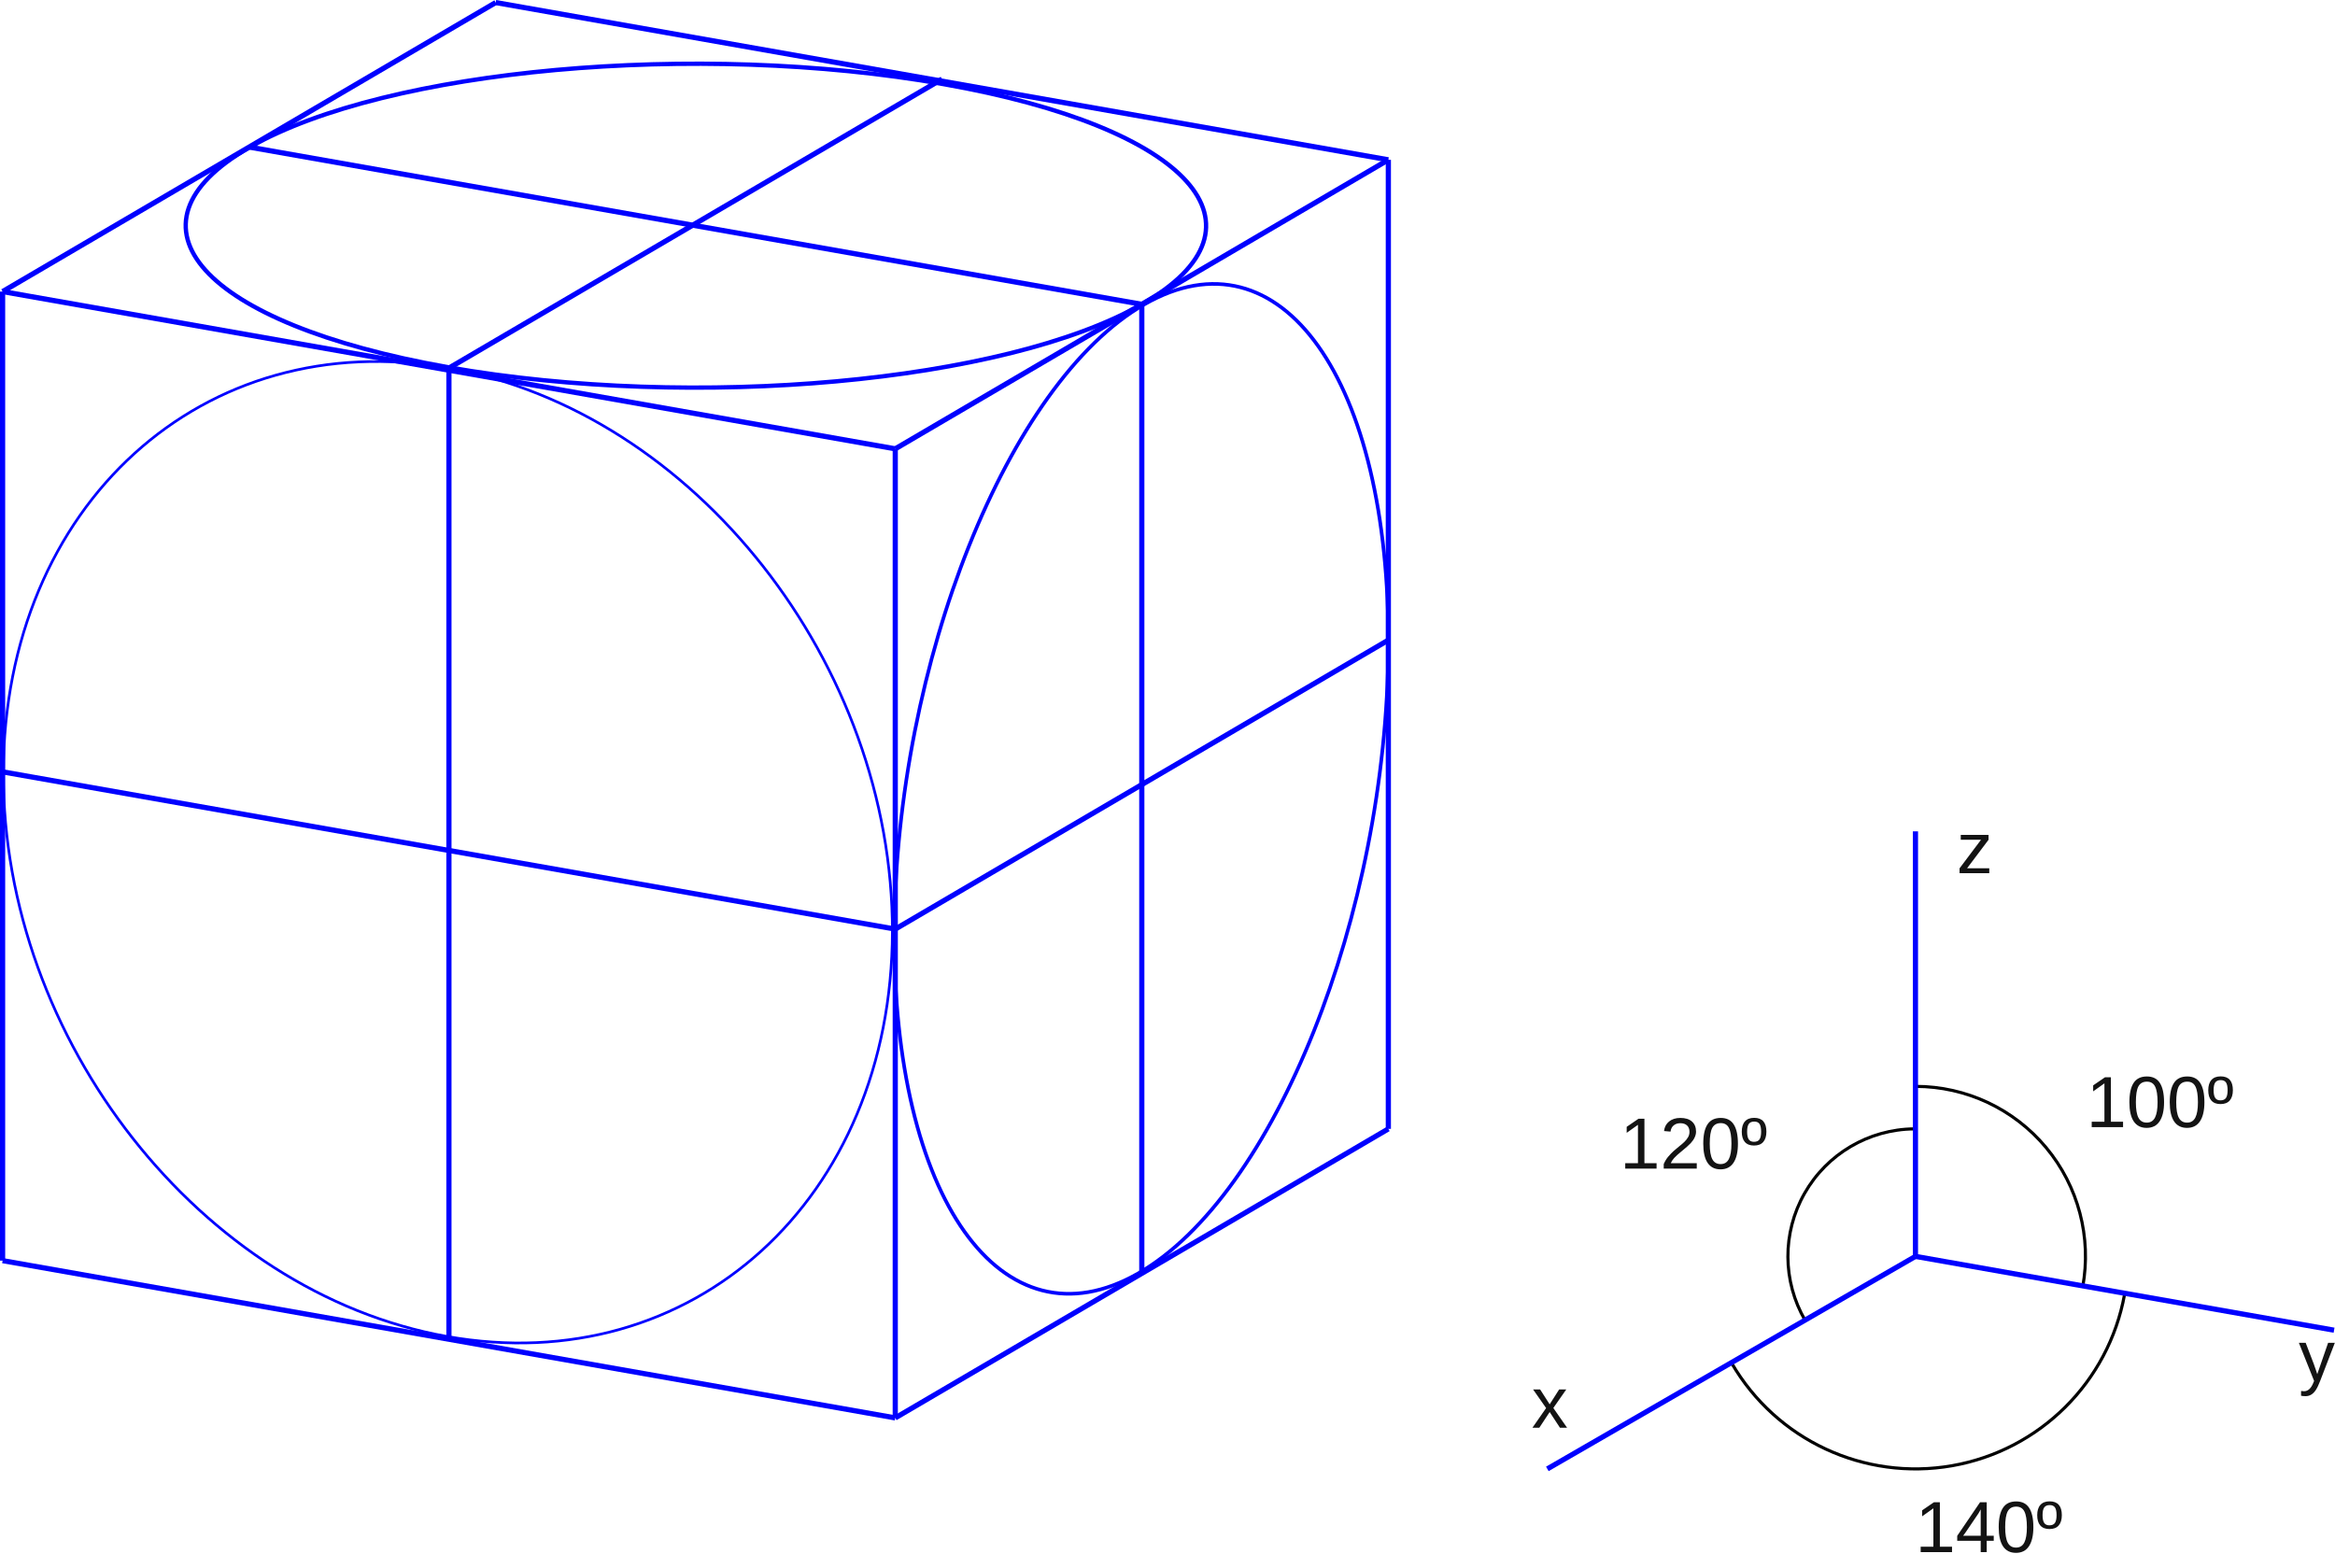
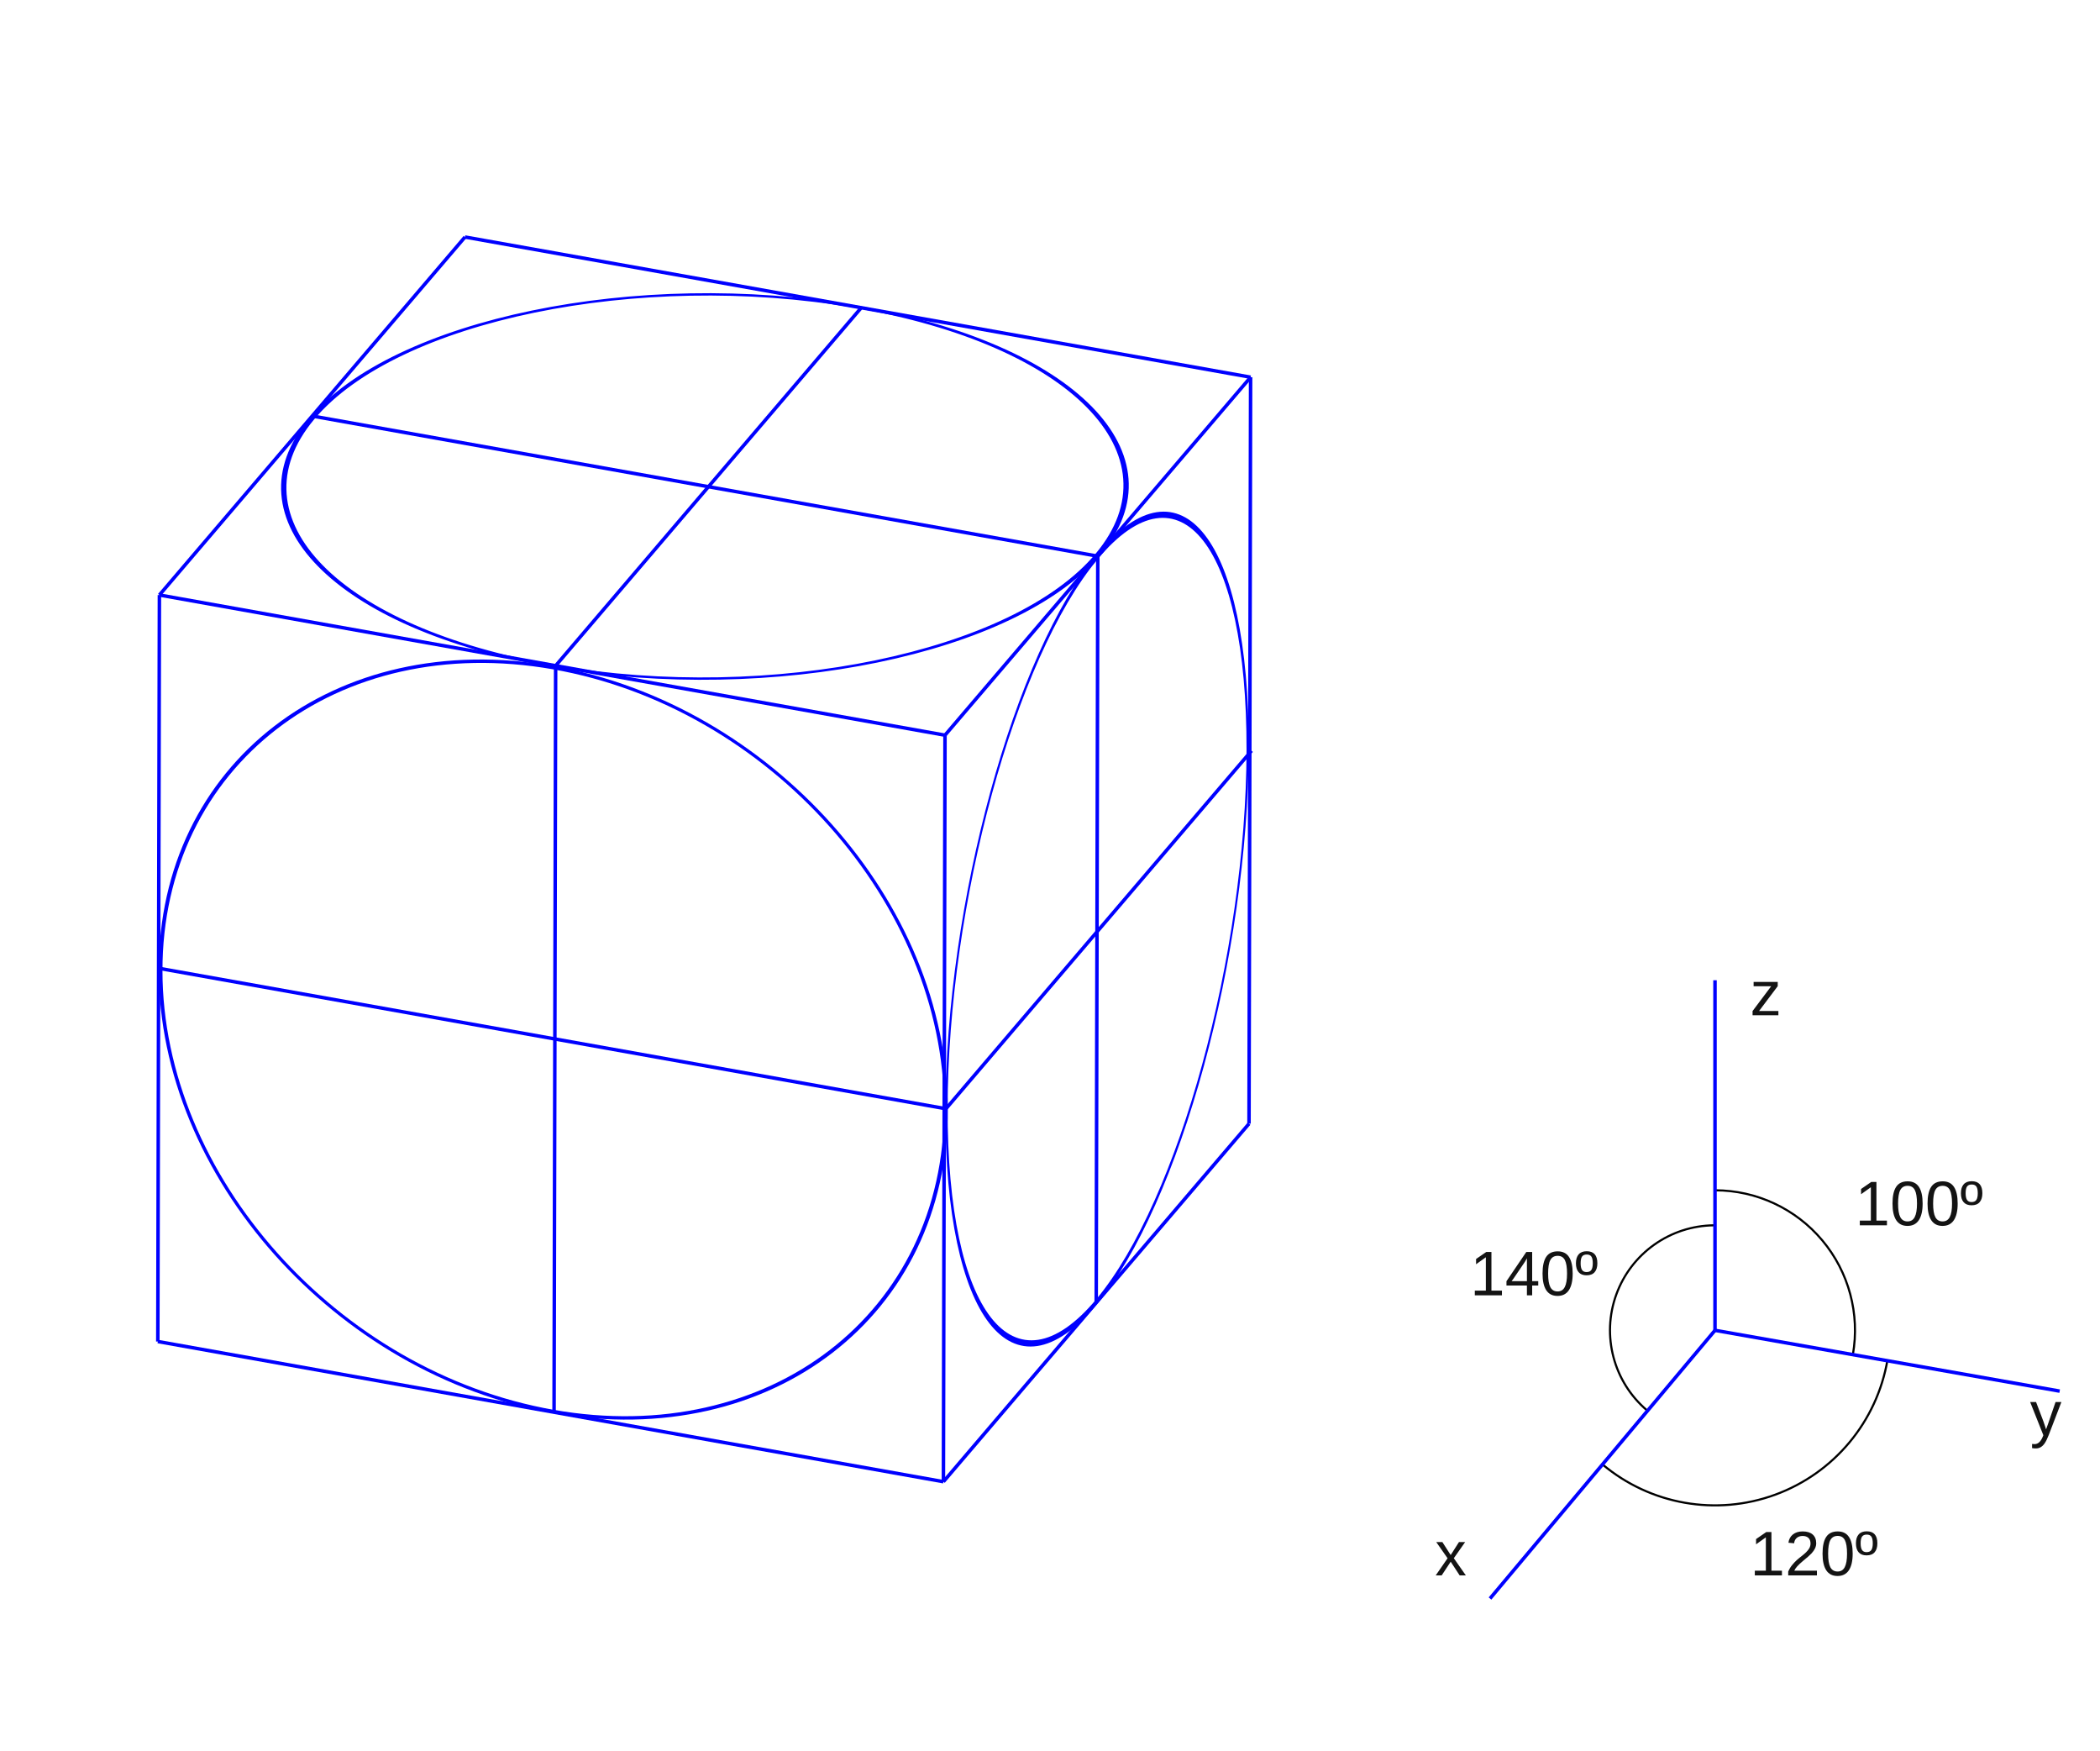
- <svg xmlns="http://www.w3.org/2000/svg" width="450.5" height="302.492" viewBox="0 0 450.5 302.492">
-   <g id="layer_17" data-name="layer 17" transform="translate(-39.5 -84.508)">
-     <path id="path5154-1-5-9-3-8-91" d="M512.566,388.957a41.006,41.006,0,0,1-75.8,13.252" transform="translate(-63.169 -54.676)" fill="none" stroke="#000" stroke-width="0.6" />
-     <path id="path5154-8-79-9-2" d="M453.327,386.96A24.6,24.6,0,0,1,474.336,350" transform="translate(-65.549 -47.668)" fill="none" stroke="#000" stroke-width="0.6" />
-     <path id="path5154-1-4-7-8-5" d="M480.055,340a32.8,32.8,0,0,1,32.229,38.683" transform="translate(-70.956 -45.869)" fill="none" stroke="#000" stroke-width="0.6" />
-     <path id="path8056-1-2-7-1-1-9-1" d="M490,362.012V280" transform="translate(-80.946 -35.077)" fill="none" stroke="blue" stroke-width="1" />
-     <path id="path8056-1-3-3-3-0-5" d="M345.134,122,250,177.768" transform="translate(-37.775 -6.656)" fill="none" stroke="blue" stroke-width="1" />
-     <path id="path2898-4-7-0-6-1-3-0" d="M95.481,115.472c26.4-15.084,86.311-20.518,133.824-12.139s64.632,27.4,38.237,42.484-86.311,20.518-133.824,12.139-64.632-27.4-38.237-42.484Z" transform="translate(-7.749 -2.59)" fill="none" stroke="blue" stroke-linecap="round" stroke-linejoin="round" stroke-width="0.834" />
-     <path id="path8056-1-6-20-2-9-3" d="M40,153l172.225,30.344" transform="translate(0 -12.232)" fill="none" stroke="blue" stroke-width="1" />
-     <path id="path8056-1-6-20-7-9-7-6" d="M156,85l172.225,30.344" transform="translate(-20.866)" fill="none" stroke="blue" stroke-width="1" />
-     <path id="path8056-1-3-3-7-4-9-4" d="M135.134,85,40,140.768" fill="none" stroke="blue" stroke-width="1" />
-     <path id="path8056-1-6-20-7-8-1-3-9" d="M98,119l172.225,30.344" transform="translate(-10.433 -6.116)" fill="none" stroke="blue" stroke-width="1" />
-     <path id="path8056-1-3-3-1-2-5-2" d="M240.134,103,145,158.768" transform="translate(-18.887 -3.238)" fill="none" stroke="blue" stroke-width="1" />
-     <path id="path8056-1-6-9-80-8-9" d="M250,190V376.987" transform="translate(-37.775 -18.887)" fill="none" stroke="blue" stroke-width="1" />
-     <path id="path2898-4-7-0-0-5-3-4" d="M126.146,170.724C78.782,162.248,40.295,197.2,40.183,248.8S78.377,349.094,125.741,357.57s85.852-26.481,85.964-78.077S173.511,179.2,126.146,170.724Z" transform="translate(-0.033 -15.192)" fill="none" stroke="blue" stroke-linecap="round" stroke-linejoin="round" stroke-width="0.516" />
-     <path id="path8056-1-6-9-3-7-9-0" d="M40,153V339.987" transform="translate(0 -12.232)" fill="none" stroke="blue" stroke-width="1" />
-     <path id="path8056-1-6-20-9-3-6-5" d="M40,381l172.225,30.344" transform="translate(0 -53.244)" fill="none" stroke="blue" stroke-width="1" />
-     <path id="path8056-1-6-9-8-0-7-9" d="M145,171V357.987" transform="translate(-18.887 -15.47)" fill="none" stroke="blue" stroke-width="1" />
-     <path id="path8056-1-6-20-0-4-5-6" d="M40,266l172.225,30.344" transform="translate(0 -32.558)" fill="none" stroke="blue" stroke-width="1" />
-     <path id="path2898-4-7-0-1-0-96-2" d="M298.033,155.136c26.322-15.092,47.39,14.531,47.058,66.167s-21.939,105.729-48.26,120.821-47.39-14.531-47.058-66.167,21.939-105.729,48.261-120.821Z" transform="translate(-37.733 -11.908)" fill="none" stroke="blue" stroke-linecap="round" stroke-linejoin="round" stroke-width="0.698" />
-     <path id="path8056-1-6-9-5-8-7-8" d="M366,122V308.987" transform="translate(-58.641 -6.656)" fill="none" stroke="blue" stroke-width="1" />
-     <path id="path8056-1-3-3-9-5-9-8" d="M345.134,350,250,405.768" transform="translate(-37.775 -47.668)" fill="none" stroke="blue" stroke-width="1" />
-     <path id="path8056-1-6-9-6-1-6-7" d="M308,156V342.987" transform="translate(-48.208 -12.771)" fill="none" stroke="blue" stroke-width="1" />
-     <path id="path8056-1-3-3-6-6-6-5" d="M345.134,235,250,290.768" transform="translate(-37.775 -26.982)" fill="none" stroke="blue" stroke-width="1" />
-     <path id="path8056-1-2-7-1-1-9-1-8" d="M474.422,380,403.4,421.006" transform="translate(-65.368 -53.064)" fill="none" stroke="blue" stroke-width="1" />
-     <path id="path8056-1-2-7-1-1-9-1-2" d="M490,380l80.766,14.241" transform="translate(-80.946 -53.064)" fill="none" stroke="blue" stroke-width="1" />
-     <text id="text3764-63-0-7-3-9-0-7-1-14-3-3-8-7-7-1-1-6-88-7-2-6-1-1-2-1-1-1-7-0" transform="translate(352 310)" font-size="14" font-family="ArialMT, Arial" opacity="0.922">
-       <tspan x="0" y="0">120º</tspan>
+ <svg xmlns="http://www.w3.org/2000/svg" width="600" height="500" id="svg2856" version="1.1" style="display:inline">
+   <defs id="defs2858">
+     </defs>
+   <g id="layer 15" style="display:inline">
+     <path transform="translate(10,0)" style="fill:none;stroke:#000000;stroke-width:0.6;stroke-miterlimit:4;stroke-opacity:1;stroke-dasharray:none;display:inline" id="path5154-1-5-9-3-8-9" d="m 529.283,388.434 a 50,50 0 0 1 -81.458,29.838" />
+     <path style="fill:none;stroke:#000000;stroke-width:0.6;stroke-miterlimit:4;stroke-opacity:1;stroke-dasharray:none;display:inline" id="path5154-8-79-9-6" d="m 460.536,402.829 a 30,30 0 0 1 19.139,-52.827" transform="translate(10,0)" />
+     <path transform="translate(10,0)" style="fill:none;stroke:#000000;stroke-width:0.6;stroke-miterlimit:4;stroke-opacity:1;stroke-dasharray:none;display:inline" id="path5154-1-4-7-8-8" d="m 480.055,340 a 40,40 0 0 1 39.34,46.928" />
+     <path style="fill:none;stroke:#0000ff;stroke-width:1;stroke-linecap:butt;stroke-linejoin:miter;stroke-miterlimit:4;stroke-opacity:1;stroke-dasharray:none;display:inline" d="M 357.314,107.744 270,210" id="path8056-1-3-3-3-3" />
+     <path style="fill:none;stroke:#0000ff;stroke-width:1;stroke-linecap:butt;stroke-linejoin:miter;stroke-miterlimit:4;stroke-opacity:1;stroke-dasharray:none;display:inline" d="M 270,210 45.543,169.962" id="path8056-1-6-9-80-4" />
+     <path style="fill:none;stroke:#0000ff;stroke-width:0.834;stroke-linecap:round;stroke-linejoin:round;stroke-miterlimit:4;stroke-opacity:1;stroke-dasharray:none;stroke-dashoffset:0;display:inline" id="path2898-4-7-0-6-1-8" d="m 362.007,343.701 a 55.148,57.6 0 1 1 -110.296,0 55.148,57.6 0 1 1 110.296,0 z" transform="matrix(-0.00377416,1.931498,0.7468319,-0.8944886,57.92008,-19.8718)" />
+     <path style="fill:none;stroke:#0000ff;stroke-width:1;stroke-linecap:butt;stroke-linejoin:miter;stroke-miterlimit:4;stroke-opacity:1;stroke-dasharray:none;display:inline" d="M 269.548,423.234 270,210" id="path8056-1-6-20-2-4" />
+     <path style="fill:none;stroke:#0000ff;stroke-width:0.516;stroke-linecap:round;stroke-linejoin:round;stroke-miterlimit:4;stroke-opacity:1;stroke-dasharray:none;stroke-dashoffset:0;display:inline" id="path2898-4-7-0-0-5-9" d="m 362.007,343.701 a 55.148,57.6 0 1 1 -110.296,0 55.148,57.6 0 1 1 110.296,0 z" transform="matrix(2.034291,0.358325,0.00100323,1.844307,-466.5071,-446.9011)" />
+     <path style="fill:none;stroke:#0000ff;stroke-width:0.698;stroke-linecap:round;stroke-linejoin:round;stroke-miterlimit:4;stroke-opacity:1;stroke-dasharray:none;stroke-dashoffset:0;display:inline" id="path2898-4-7-0-1-0-9" d="m 362.007,343.701 a 55.148,57.6 0 1 1 -110.296,0 55.148,57.6 0 1 1 110.296,0 z" transform="matrix(2.037378,0.3499191,0.746671,-0.8916369,-680.4117,338.0441)" />
+     <path style="fill:none;stroke:#0000ff;stroke-width:1;stroke-linecap:butt;stroke-linejoin:miter;stroke-miterlimit:4;stroke-opacity:1;stroke-dasharray:none;display:inline" d="M 356.861,320.978 357.314,107.744" id="path8056-1-6-20-7-9-2" />
+     <path style="fill:none;stroke:#0000ff;stroke-width:1;stroke-linecap:butt;stroke-linejoin:miter;stroke-miterlimit:4;stroke-opacity:1;stroke-dasharray:none;display:inline" d="m 356.861,320.978 -87.314,102.256" id="path8056-1-3-3-7-4-5" />
+     <path style="fill:none;stroke:#0000ff;stroke-width:1;stroke-linecap:butt;stroke-linejoin:miter;stroke-miterlimit:4;stroke-opacity:1;stroke-dasharray:none;display:inline" d="M 269.548,423.234 45.091,383.196" id="path8056-1-6-9-3-7-5" />
+     <path style="fill:none;stroke:#0000ff;stroke-width:1;stroke-linecap:butt;stroke-linejoin:miter;stroke-miterlimit:4;stroke-opacity:1;stroke-dasharray:none;display:inline" d="M 357.314,107.744 132.857,67.706" id="path8056-1-6-9-5-8-3" />
+     <path style="fill:none;stroke:#0000ff;stroke-width:1;stroke-linecap:butt;stroke-linejoin:miter;stroke-miterlimit:4;stroke-opacity:1;stroke-dasharray:none;display:inline" d="M 45.091,383.196 45.543,169.962" id="path8056-1-6-20-9-3-3" />
+     <path style="fill:none;stroke:#0000ff;stroke-width:1;stroke-linecap:butt;stroke-linejoin:miter;stroke-miterlimit:4;stroke-opacity:1;stroke-dasharray:none;display:inline" d="M 132.857,67.706 45.543,169.962" id="path8056-1-3-3-9-5-3" />
+     <path style="fill:none;stroke:#0000ff;stroke-width:1;stroke-linecap:butt;stroke-linejoin:miter;stroke-miterlimit:4;stroke-opacity:1;stroke-dasharray:none;display:inline" d="M 313.205,372.106 313.657,158.872" id="path8056-1-6-20-7-8-1-7" />
+     <path style="fill:none;stroke:#0000ff;stroke-width:1;stroke-linecap:butt;stroke-linejoin:miter;stroke-miterlimit:4;stroke-opacity:1;stroke-dasharray:none;display:inline" d="m 357.58,214.449 -87.314,102.256" id="path8056-1-3-3-1-2-4" />
+     <path style="fill:none;stroke:#0000ff;stroke-width:1;stroke-linecap:butt;stroke-linejoin:miter;stroke-miterlimit:4;stroke-opacity:1;stroke-dasharray:none;display:inline" d="M 270.266,316.705 45.809,276.667" id="path8056-1-6-9-8-0-3" />
+     <path style="fill:none;stroke:#0000ff;stroke-width:1;stroke-linecap:butt;stroke-linejoin:miter;stroke-miterlimit:4;stroke-opacity:1;stroke-dasharray:none;display:inline" d="M 313.657,158.872 89.2,118.834" id="path8056-1-6-9-6-1-8" />
+     <path style="fill:none;stroke:#0000ff;stroke-width:1;stroke-linecap:butt;stroke-linejoin:miter;stroke-miterlimit:4;stroke-opacity:1;stroke-dasharray:none;display:inline" d="M 246.07,87.9 158.756,190.157" id="path8056-1-3-3-6-6-0" />
+     <path style="fill:none;stroke:#0000ff;stroke-width:1;stroke-linecap:butt;stroke-linejoin:miter;stroke-miterlimit:4;stroke-opacity:1;stroke-dasharray:none;display:inline" d="m 158.304,403.391 0.452,-213.234" id="path8056-1-6-20-0-4-8" />
+     <path style="fill:none;stroke:#0000ff;stroke-width:1;stroke-linecap:butt;stroke-linejoin:miter;stroke-miterlimit:4;stroke-opacity:1;stroke-dasharray:none;display:inline" d="m 490,380 0,-100" id="path8056-1-2-7-1-1-9-5" />
+     <path style="fill:none;stroke:#0000ff;stroke-width:1;stroke-linecap:butt;stroke-linejoin:miter;stroke-miterlimit:4;stroke-opacity:1;stroke-dasharray:none;display:inline" d="m 490,380 -64.279,76.604" id="path8056-1-2-7-1-1-9-5-1" />
+     <path style="fill:none;stroke:#0000ff;stroke-width:1;stroke-linecap:butt;stroke-linejoin:miter;stroke-miterlimit:4;stroke-opacity:1;stroke-dasharray:none;display:inline" d="m 490,380 98.481,17.365" id="path8056-1-2-7-1-1-9-5-4" />
+     <text xml:space="preserve" id="text3764-63-0-7-3-9-0-7-1-14-3-3-8-7-7-1-1-6-88-7-2-6-1-1-2-1-1-1-7-119" style="font-size:18px;font-style:normal;font-variant:normal;font-weight:normal;font-stretch:normal;text-align:start;line-height:104%;writing-mode:lr-tb;text-anchor:start;opacity:0.922;fill:#000000;fill-opacity:1;stroke:none;display:inline;font-family:Arial;-inkscape-font-specification:Arial" y="370" x="420">
+       <tspan id="tspan7456" x="420" y="370">140º</tspan>
    </text>
-     <text id="text3764-63-0-7-3-9-0-7-1-14-3-3-8-7-7-1-1-6-88-7-2-6-1-1-2-1-1-1-7-3-39" transform="translate(442 302)" font-size="14" font-family="ArialMT, Arial" opacity="0.922">
-       <tspan x="0" y="0">100º</tspan>
+     <text xml:space="preserve" id="text3764-63-0-7-3-9-0-7-1-14-3-3-8-7-7-1-1-6-88-7-2-6-1-1-2-1-1-1-7-3-62" style="font-size:18px;font-style:normal;font-variant:normal;font-weight:normal;font-stretch:normal;text-align:start;line-height:104%;writing-mode:lr-tb;text-anchor:start;opacity:0.922;fill:#000000;fill-opacity:1;stroke:none;display:inline;font-family:Arial;-inkscape-font-specification:Arial" y="350" x="530">
+       <tspan id="tspan7452" x="530" y="350">100º</tspan>
    </text>
-     <text id="text3764-63-0-7-3-9-0-7-1-14-3-3-8-7-7-1-1-6-88-7-2-6-1-1-2-1-1-1-7-33-96" transform="translate(409 384)" font-size="14" font-family="ArialMT, Arial" opacity="0.922">
-       <tspan x="0" y="0">140º</tspan>
+     <text xml:space="preserve" id="text3764-63-0-7-3-9-0-7-1-14-3-3-8-7-7-1-1-6-88-7-2-6-1-1-2-1-1-1-7-33-20" style="font-size:18px;font-style:normal;font-variant:normal;font-weight:normal;font-stretch:normal;text-align:start;line-height:104%;writing-mode:lr-tb;text-anchor:start;opacity:0.922;fill:#000000;fill-opacity:1;stroke:none;display:inline;font-family:Arial;-inkscape-font-specification:Arial" y="450" x="500">
+       <tspan id="tspan7454" x="500" y="450">120º</tspan>
    </text>
-     <text id="text3764-63-0-7-3-9-0-7-1-14-3-3-8-7-7-1-1-6-88-7-2-6-1-1-2-1-1-1-7-11-99" transform="translate(417 253)" font-size="14" font-family="ArialMT, Arial" opacity="0.922">
-       <tspan x="0" y="0">z</tspan>
+     <text xml:space="preserve" id="text3764-63-0-7-3-9-0-7-1-14-3-3-8-7-7-1-1-6-88-7-2-6-1-1-2-1-1-1-7-11-39" style="font-size:18px;font-style:normal;font-variant:normal;font-weight:normal;font-stretch:normal;text-align:start;line-height:104%;writing-mode:lr-tb;text-anchor:start;opacity:0.922;fill:#000000;fill-opacity:1;stroke:none;display:inline;font-family:Arial;-inkscape-font-specification:Arial" y="290" x="500">
+       <tspan id="tspan6857-1" x="500" y="290">z</tspan>
    </text>
-     <text id="text3764-63-0-7-3-9-0-7-1-14-3-3-8-7-7-1-1-6-88-7-2-6-1-1-2-1-1-1-7-11-2-93" transform="translate(335 360)" font-size="14" font-family="ArialMT, Arial" opacity="0.922">
-       <tspan x="0" y="0">x</tspan>
+     <text xml:space="preserve" id="text3764-63-0-7-3-9-0-7-1-14-3-3-8-7-7-1-1-6-88-7-2-6-1-1-2-1-1-1-7-11-2-81" style="font-size:18px;font-style:normal;font-variant:normal;font-weight:normal;font-stretch:normal;text-align:start;line-height:104%;writing-mode:lr-tb;text-anchor:start;opacity:0.922;fill:#000000;fill-opacity:1;stroke:none;display:inline;font-family:Arial;-inkscape-font-specification:Arial" y="450" x="410">
+       <tspan y="450" x="410" id="tspan6884-9">x</tspan>
    </text>
-     <text id="text3764-63-0-7-3-9-0-7-1-14-3-3-8-7-7-1-1-6-88-7-2-6-1-1-2-1-1-1-7-11-1-6" transform="translate(483 351)" font-size="14" font-family="ArialMT, Arial" opacity="0.922">
-       <tspan x="0" y="0">y</tspan>
+     <text xml:space="preserve" id="text3764-63-0-7-3-9-0-7-1-14-3-3-8-7-7-1-1-6-88-7-2-6-1-1-2-1-1-1-7-11-1-53" style="font-size:18px;font-style:normal;font-variant:normal;font-weight:normal;font-stretch:normal;text-align:start;line-height:104%;writing-mode:lr-tb;text-anchor:start;opacity:0.922;fill:#000000;fill-opacity:1;stroke:none;display:inline;font-family:Arial;-inkscape-font-specification:Arial" y="410" x="580">
+       <tspan y="410" x="580" id="tspan6897-252">y</tspan>
    </text>
  </g>
</svg>
